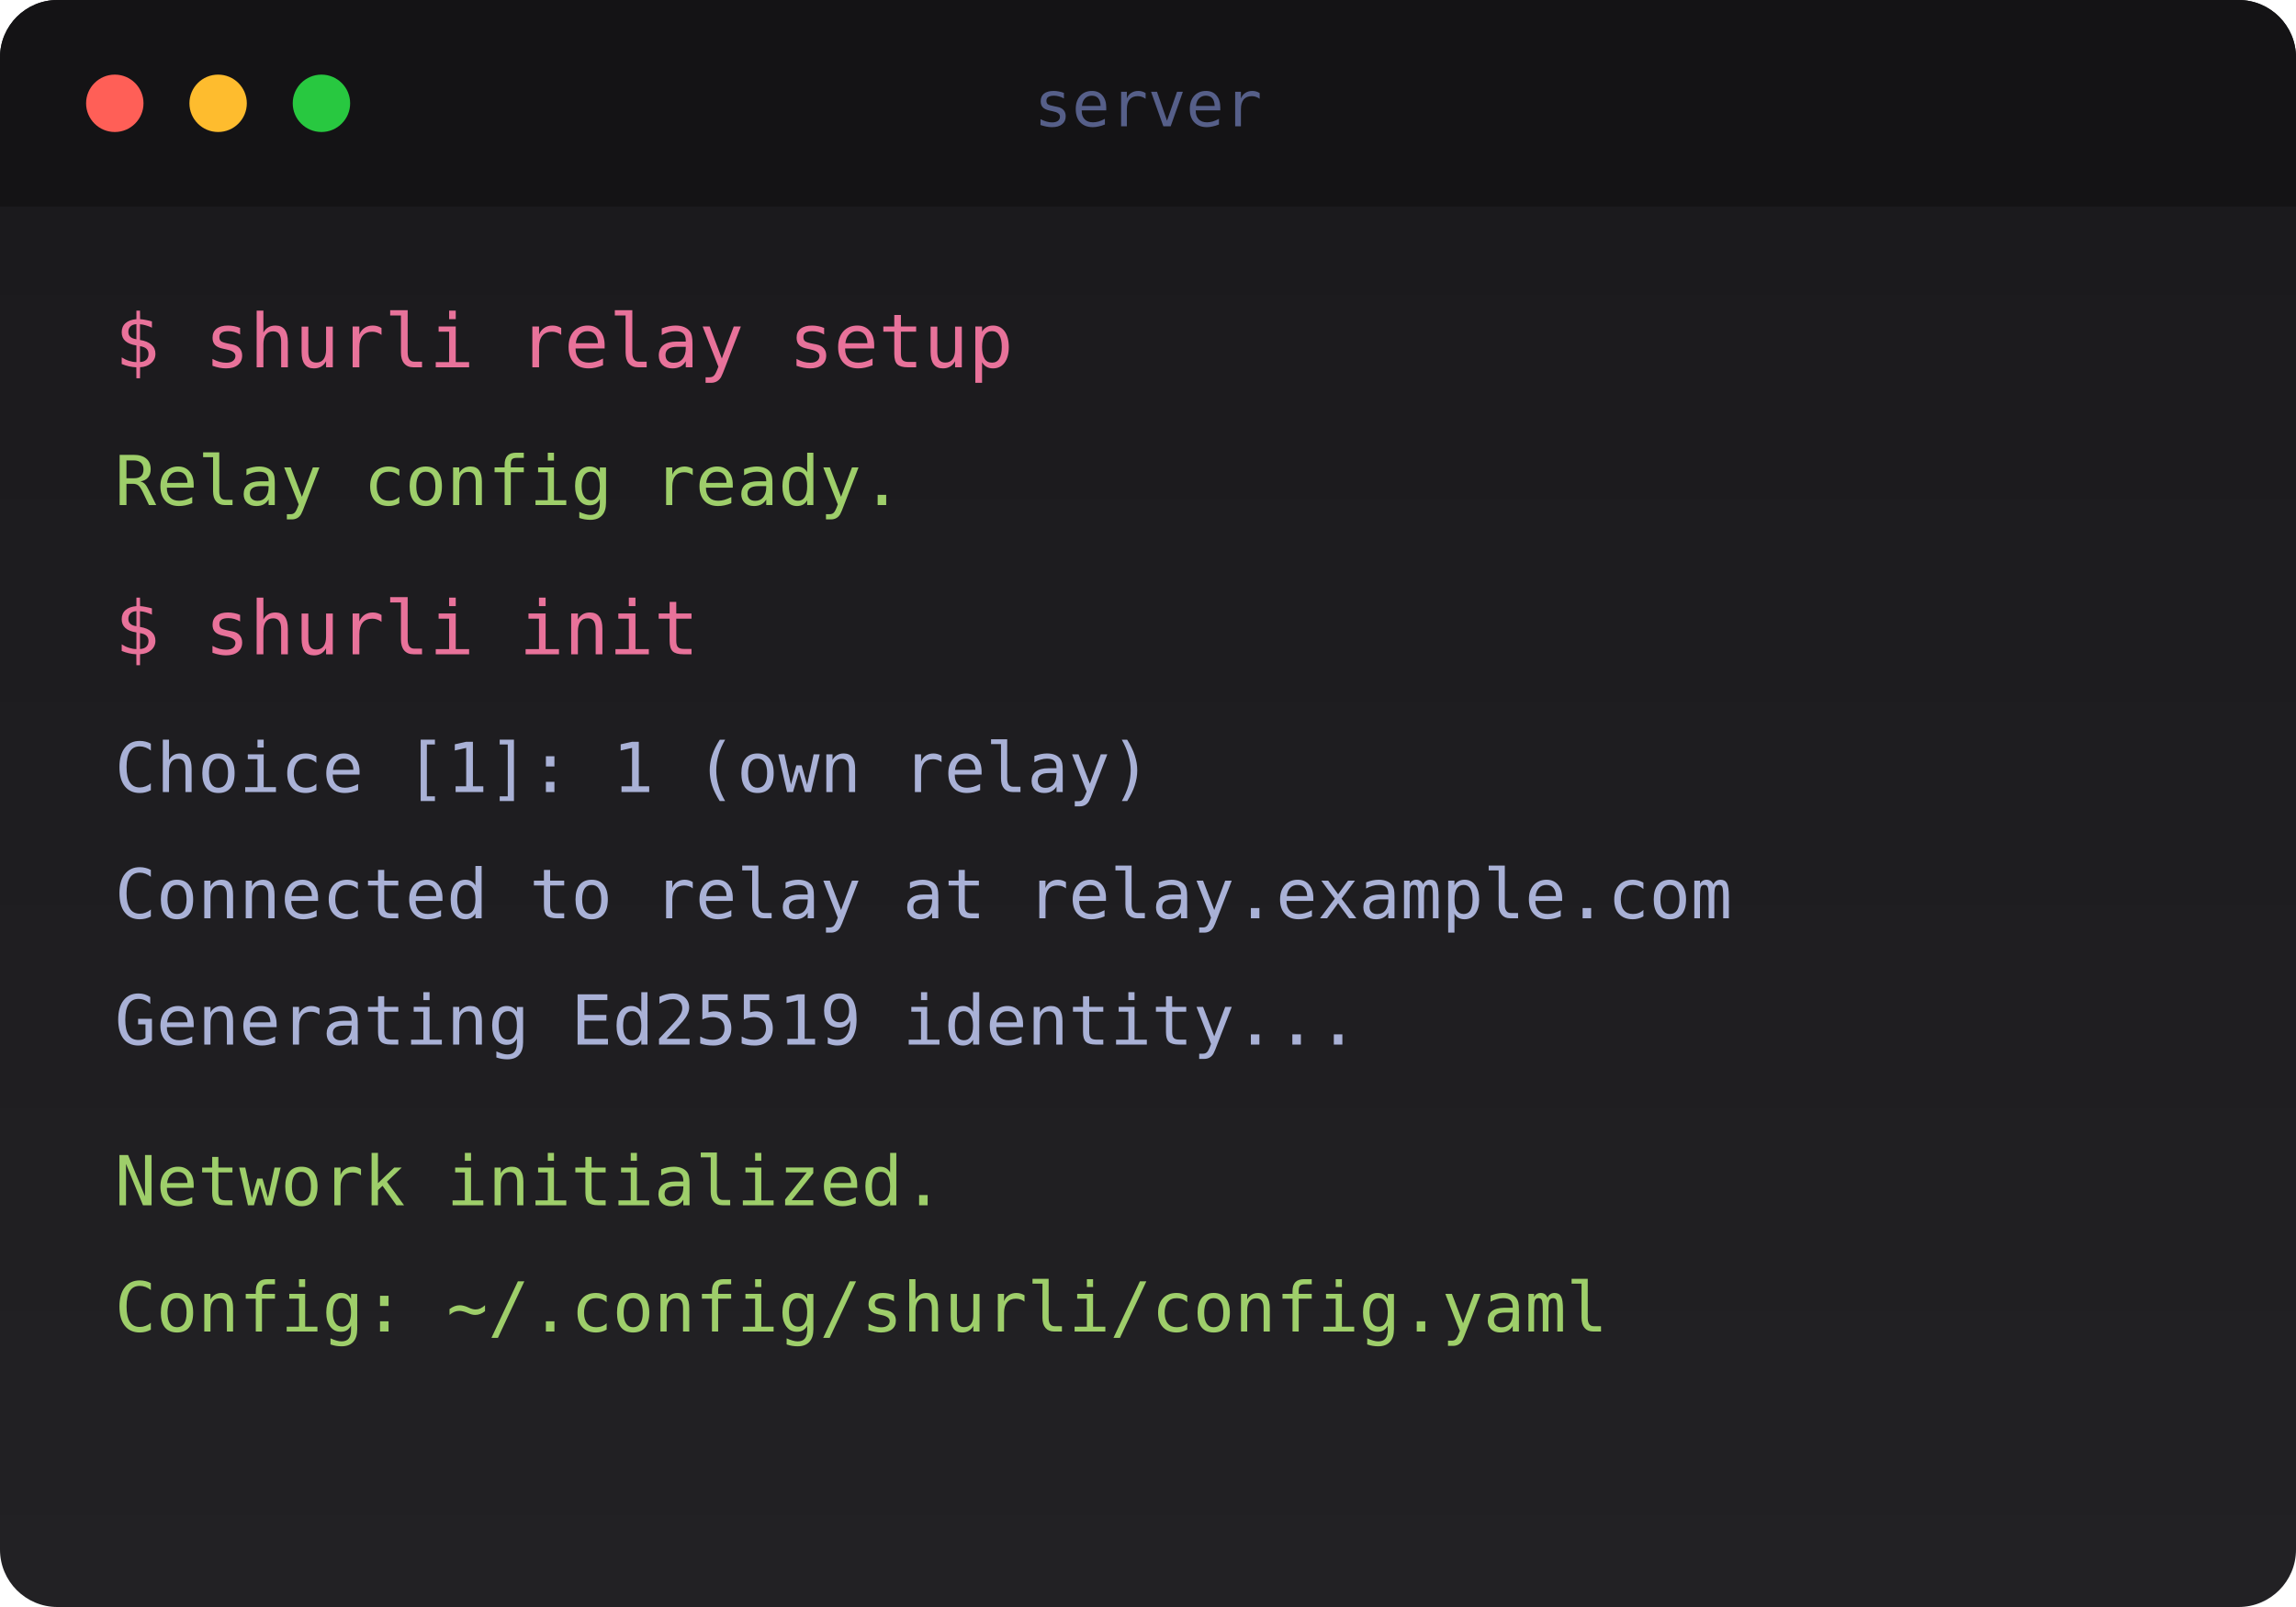
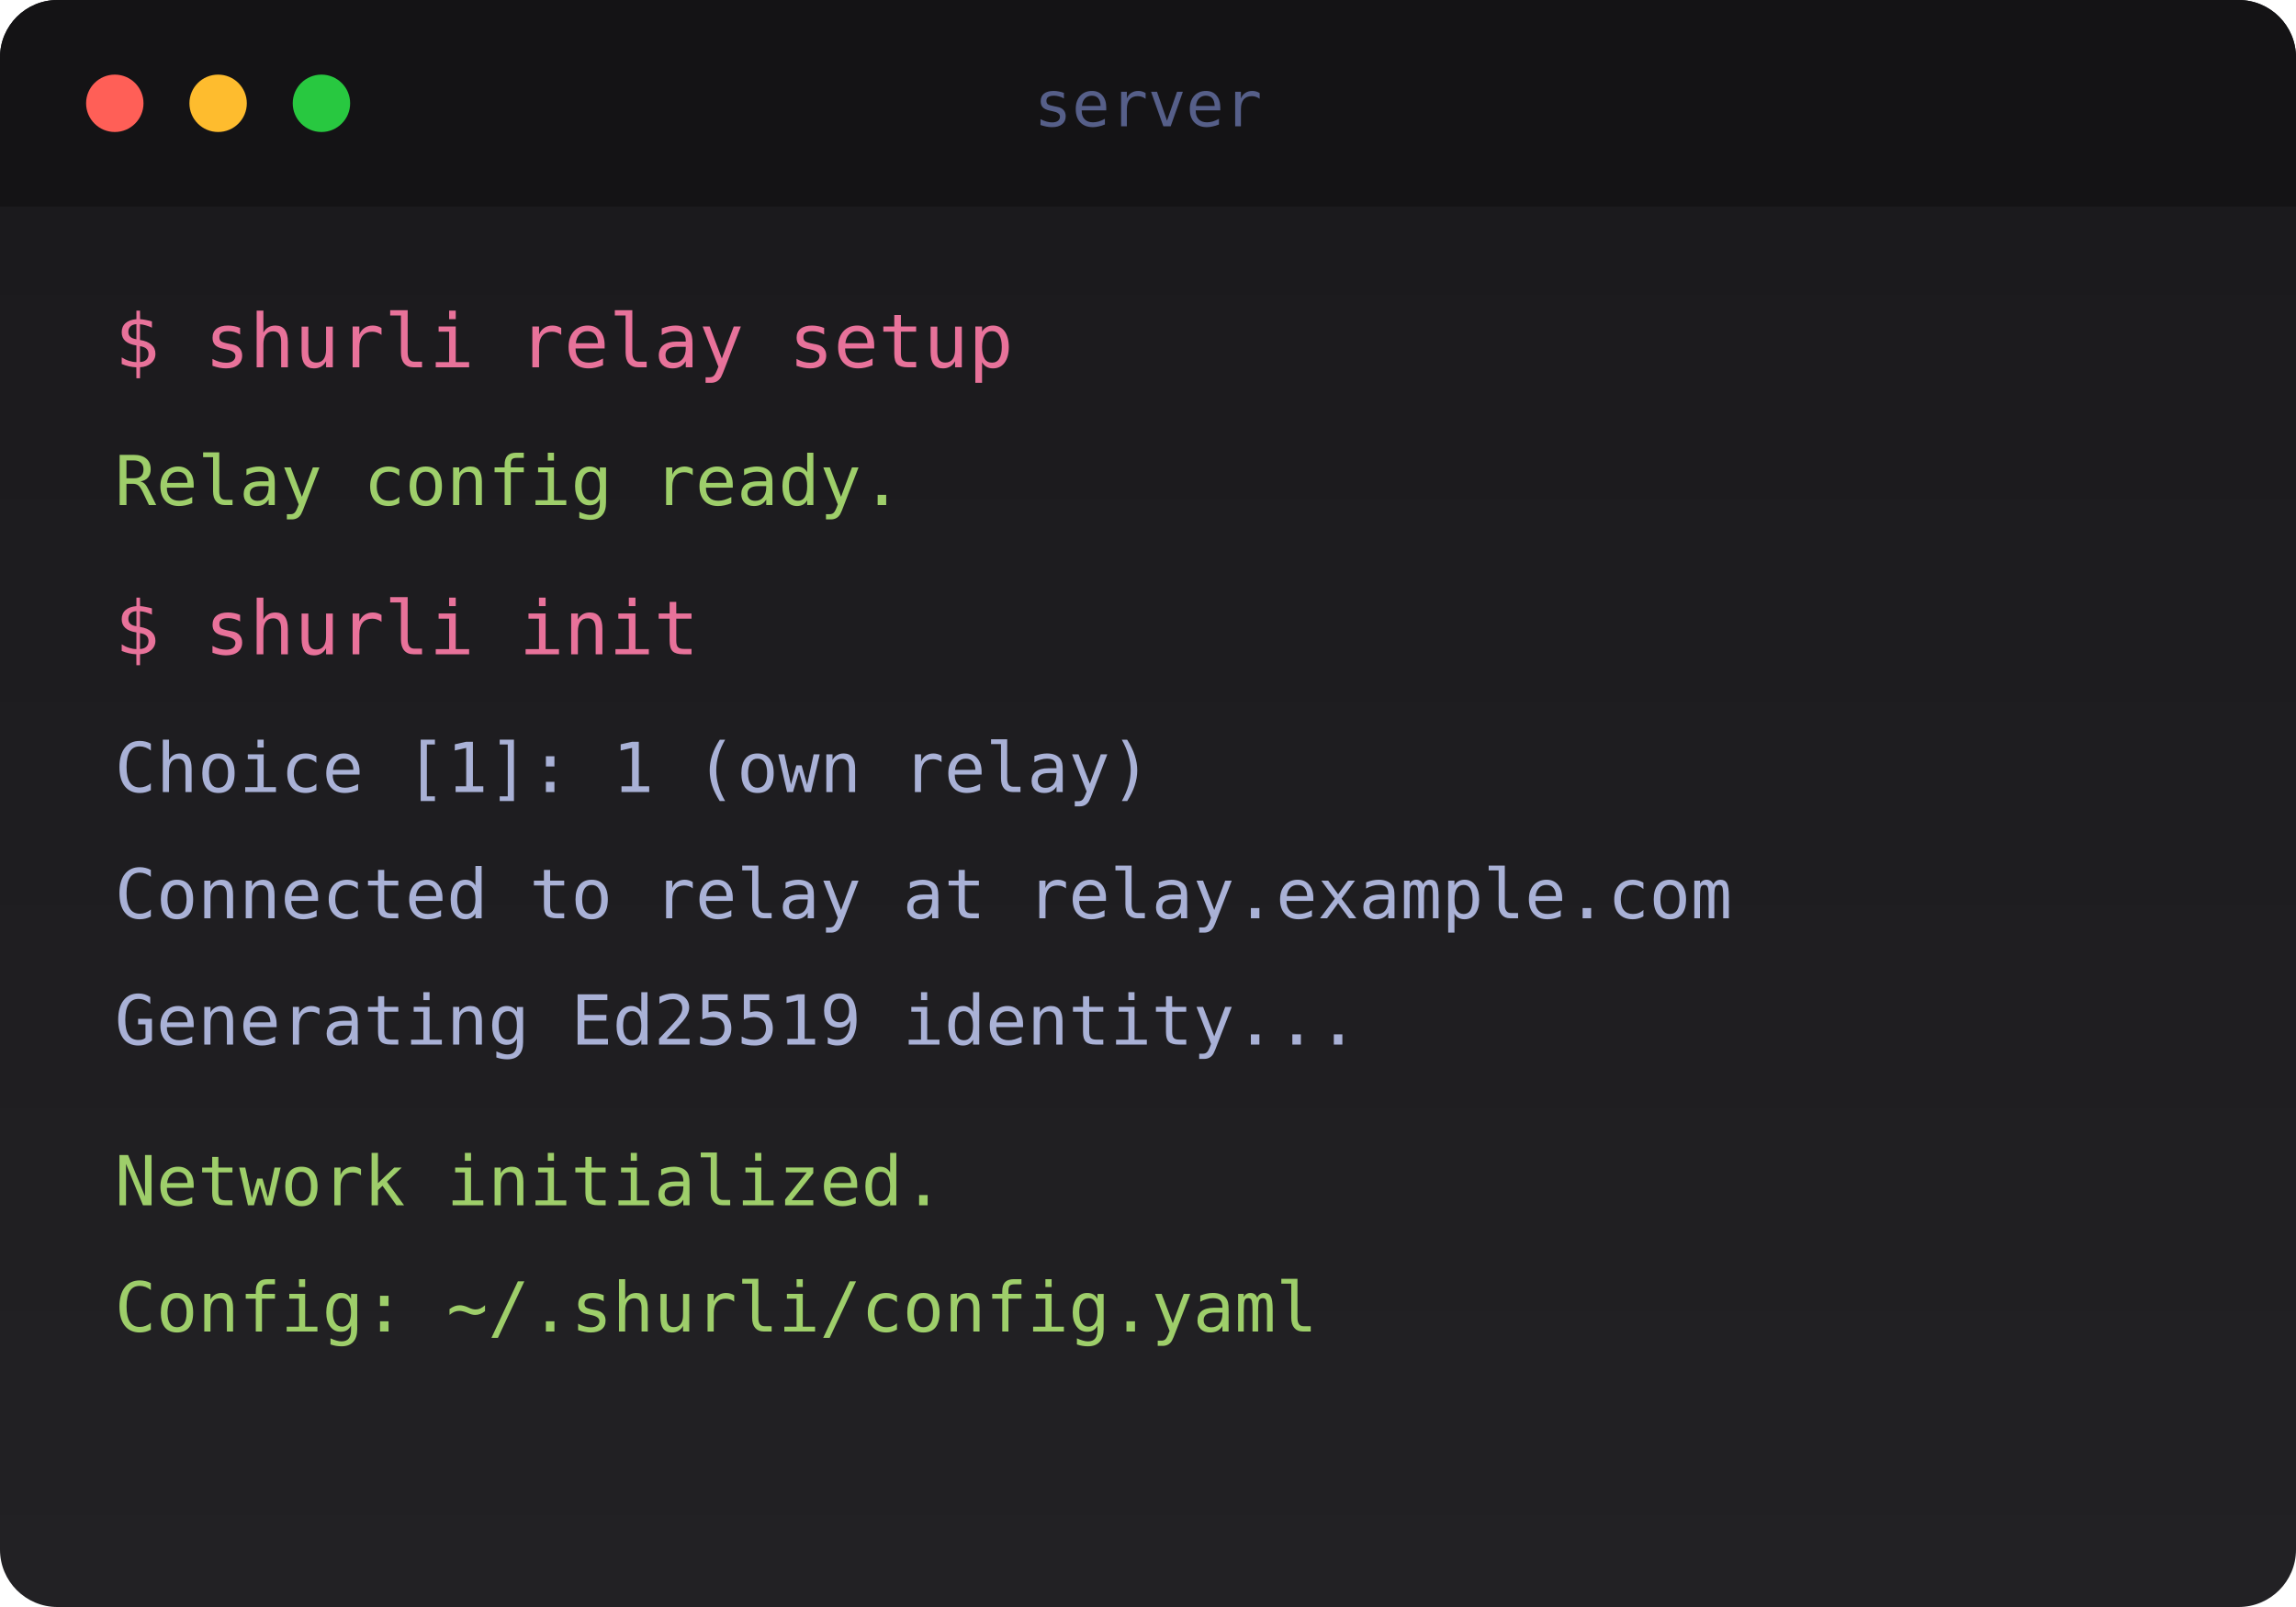
<svg xmlns="http://www.w3.org/2000/svg" viewBox="0 0 400 280" width="400" height="280">
  <defs>
    <linearGradient id="bg1" x1="0%" y1="0%" x2="0%" y2="100%">
      <stop offset="0%" style="stop-color:#1a191c;stop-opacity:1" />
      <stop offset="100%" style="stop-color:#222124;stop-opacity:1" />
    </linearGradient>
  </defs>
  <rect width="400" height="280" rx="10" fill="url(#bg1)" />
  <rect width="400" height="36" rx="10" fill="#141315" />
  <rect x="0" y="24" width="400" height="12" fill="#141315" />
  <circle cx="20" cy="18" r="5" fill="#ff5f57" />
  <circle cx="38" cy="18" r="5" fill="#febc2e" />
  <circle cx="56" cy="18" r="5" fill="#28c840" />
  <text x="200" y="22" font-family="SF Mono, monospace" font-size="11" fill="#565f89" text-anchor="middle">server</text>
  <text x="20" y="64" font-family="SF Mono, monospace" font-size="13" fill="#e8729a">$ shurli relay setup</text>
  <text x="20" y="88" font-family="SF Mono, monospace" font-size="12" fill="#9ece6a">Relay config ready.</text>
  <text x="20" y="114" font-family="SF Mono, monospace" font-size="13" fill="#e8729a">$ shurli init</text>
  <text x="20" y="138" font-family="SF Mono, monospace" font-size="12" fill="#a9b1d6">Choice [1]: 1 (own relay)</text>
  <text x="20" y="160" font-family="SF Mono, monospace" font-size="12" fill="#a9b1d6">Connected to relay at relay.example.com</text>
  <text x="20" y="182" font-family="SF Mono, monospace" font-size="12" fill="#a9b1d6">Generating Ed25519 identity...</text>
  <text x="20" y="210" font-family="SF Mono, monospace" font-size="12" fill="#9ece6a">Network initialized.</text>
-   <text x="20" y="232" font-family="SF Mono, monospace" font-size="12" fill="#9ece6a">Config: ~/.config/shurli/config.yaml</text>
+   <text x="20" y="232" font-family="SF Mono, monospace" font-size="12" fill="#9ece6a">Config: ~/.shurli/config.yaml</text>
</svg>
